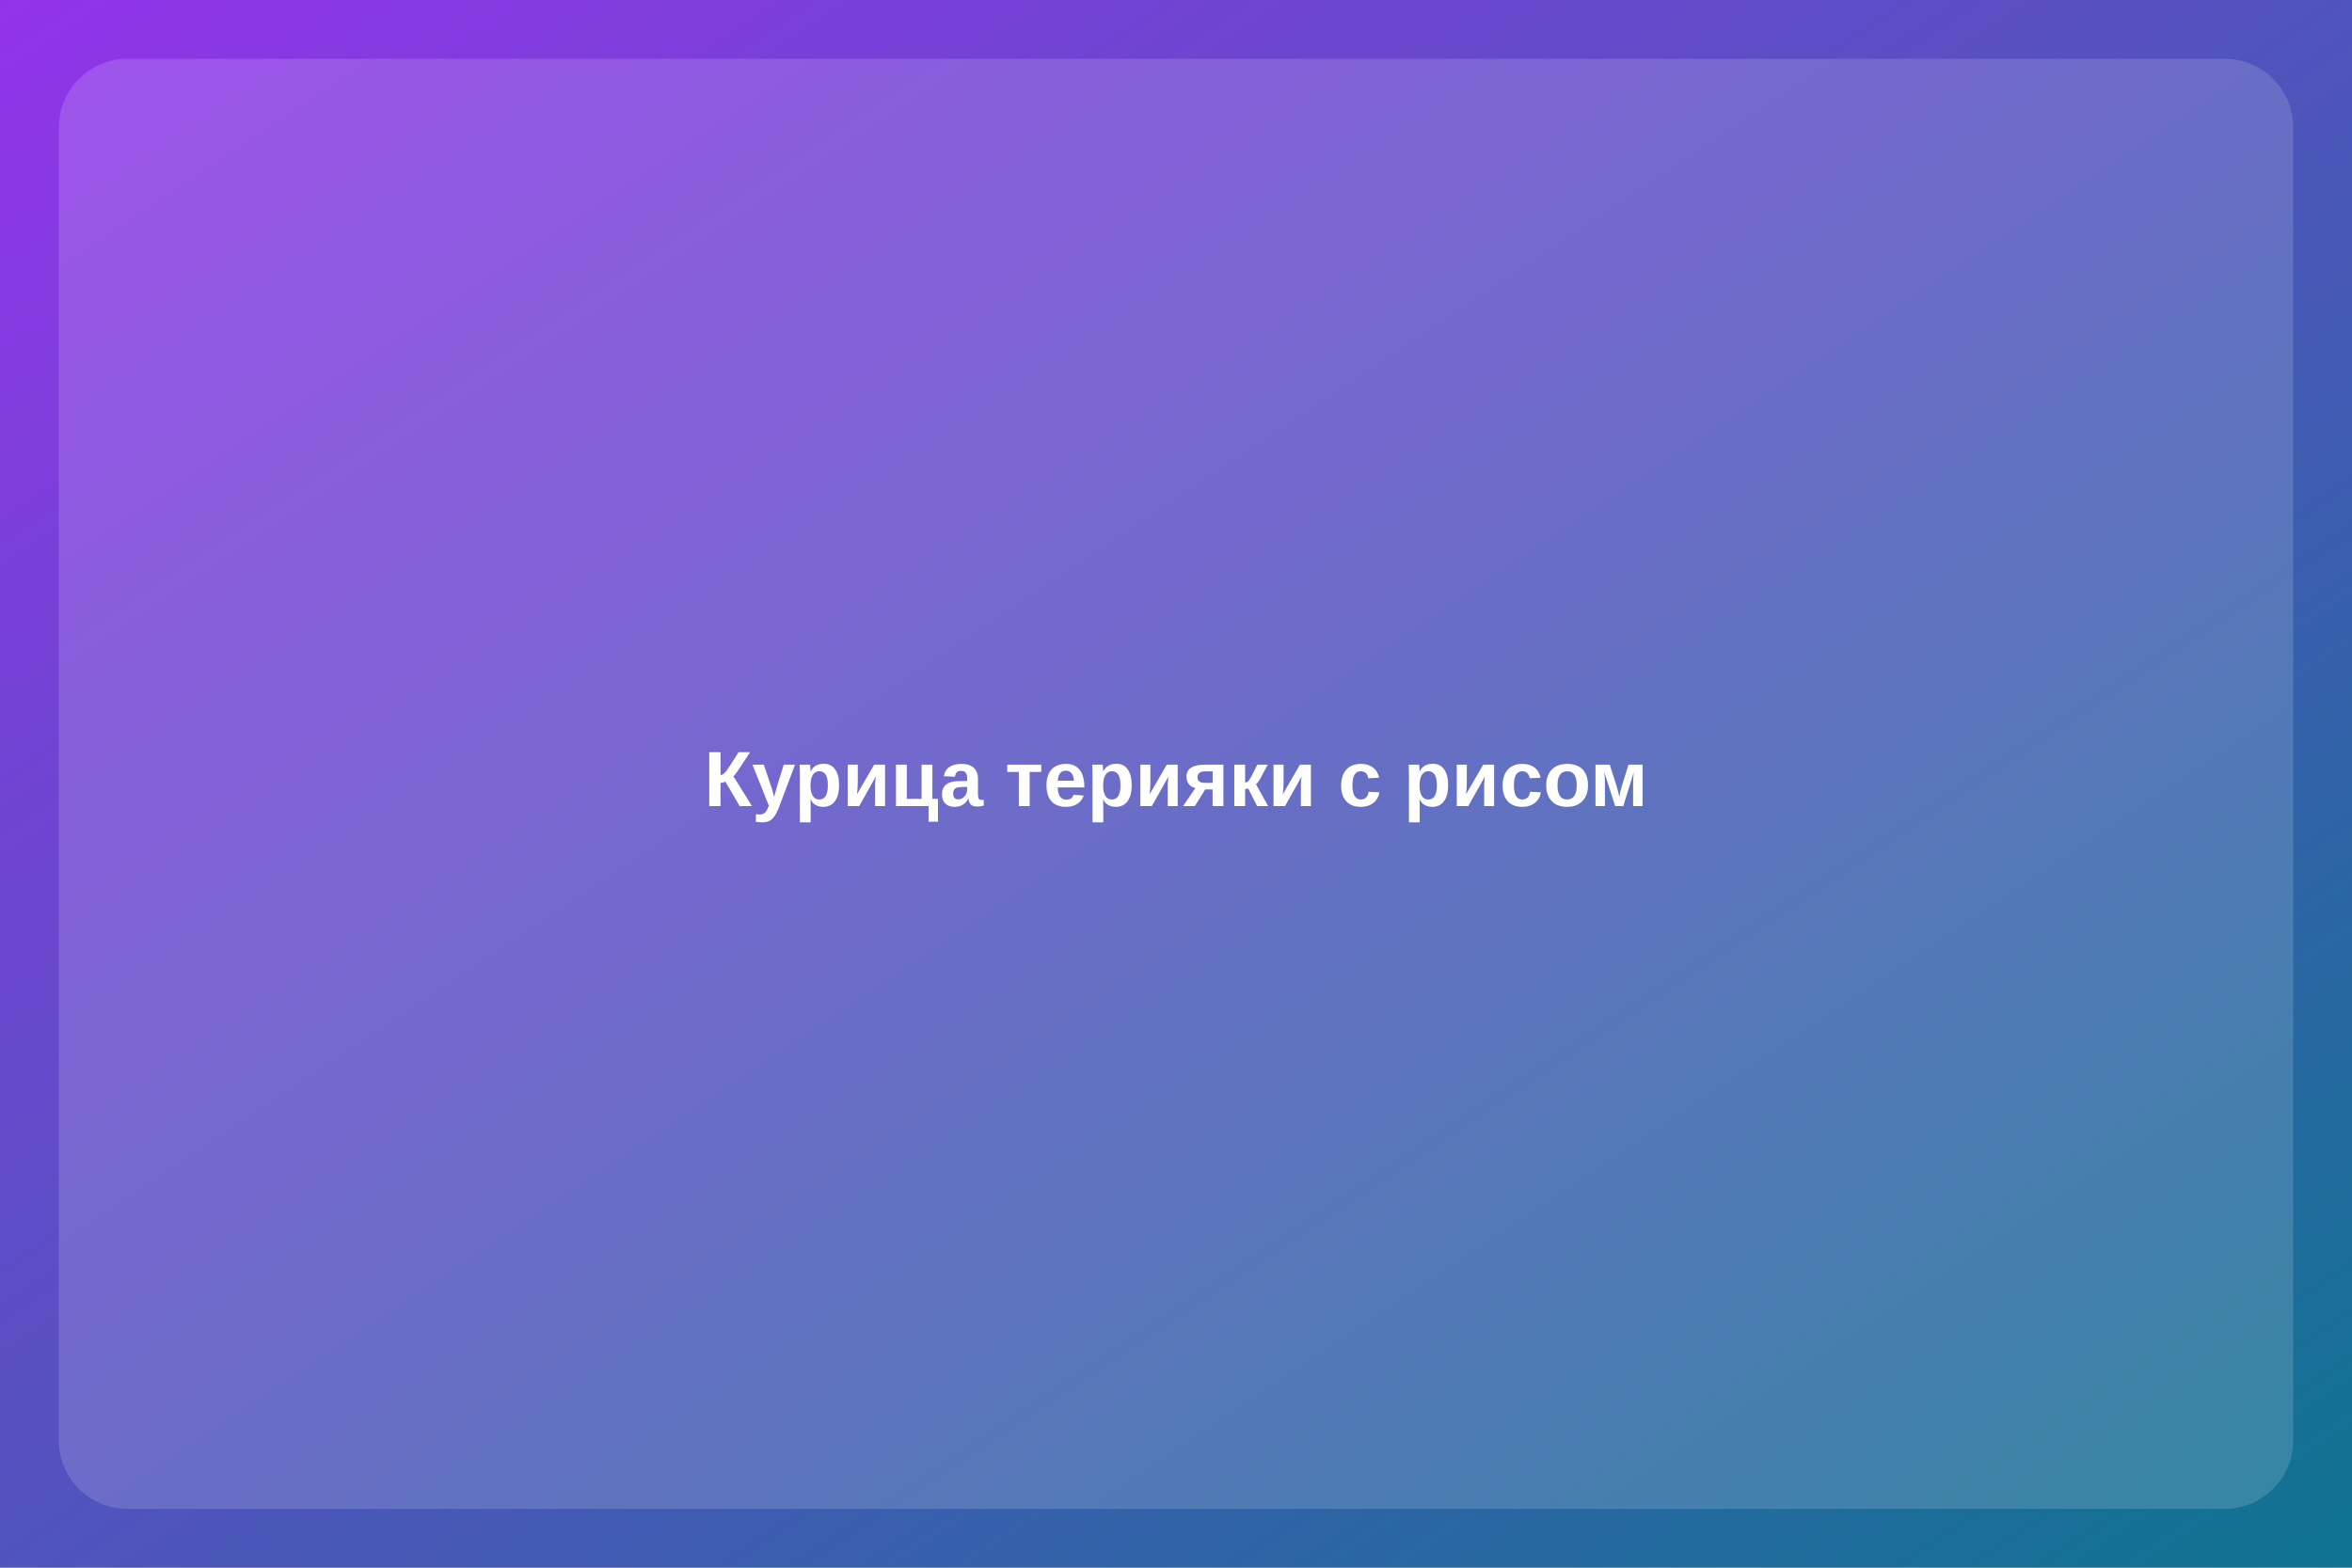
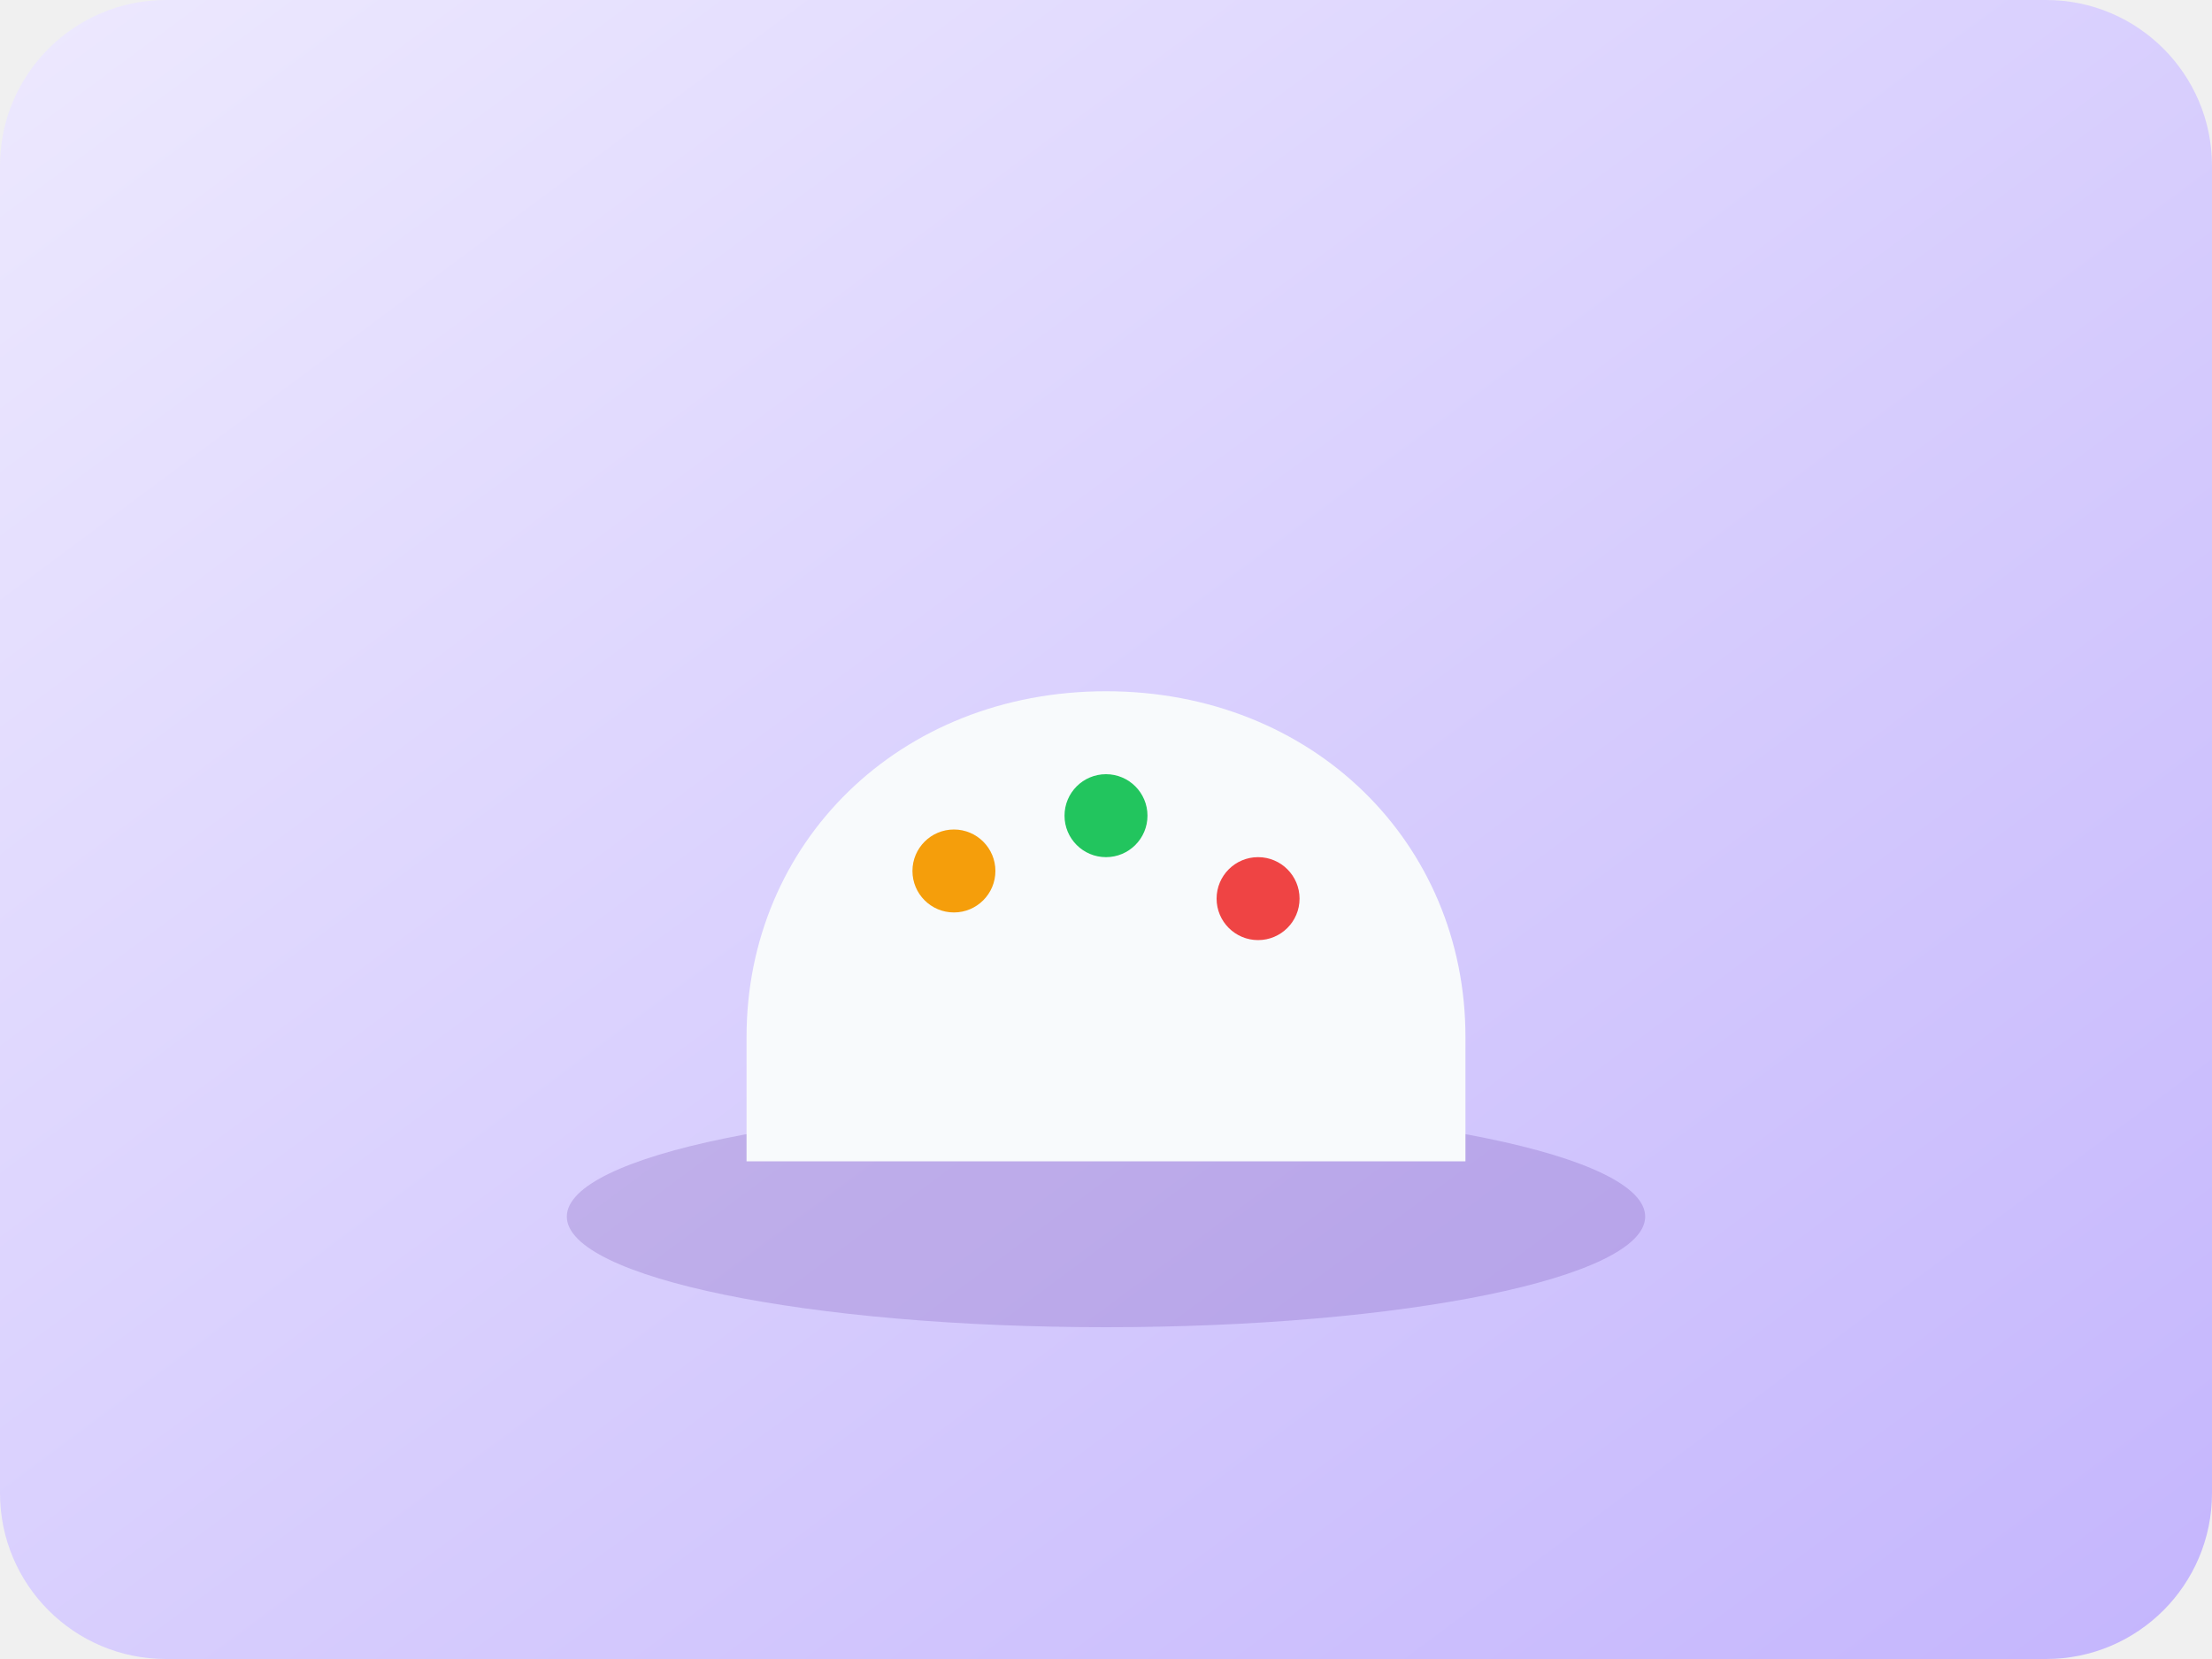
- <svg xmlns="http://www.w3.org/2000/svg" width="960" height="640" viewBox="0 0 960 640">
+ <svg xmlns="http://www.w3.org/2000/svg" width="320" height="240" viewBox="0 0 320 240" fill="none">
  <defs>
-     <linearGradient id="grad" x1="0%" y1="0%" x2="100%" y2="100%">
-       <stop offset="0%" stop-color="rgb(147, 51, 234)" />
-       <stop offset="100%" stop-color="rgb(14, 116, 144)" />
+     <linearGradient id="bg" x1="0" y1="0" x2="1" y2="1">
+       <stop offset="0%" stop-color="#EDE9FE" />
+       <stop offset="100%" stop-color="#C4B5FD" />
    </linearGradient>
  </defs>
-   <rect width="960" height="640" fill="url(#grad)" />
-   <rect x="24" y="24" width="912" height="592" rx="28" fill="rgba(255,255,255,0.15)" />
-   <text x="50%" y="50%" text-anchor="middle" dominant-baseline="middle" fill="#fff" font-family="Segoe UI, Arial, sans-serif" font-size="32" font-weight="600">Курица терияки с рисом</text>
+   <rect width="320" height="240" rx="24" fill="url(#bg)" />
+   <g id="shadow" opacity="0.18">
+     <ellipse cx="160" cy="176" rx="78" ry="16" fill="#4C1D95" />
+   </g>
+   <g id="main">
+     <path d="M108 150c0-28 22-50 52-50s52 22 52 50v18H108v-18z" fill="#F8FAFC" />
+     <circle cx="138" cy="126" r="6" fill="#F59E0B" />
+     <circle cx="160" cy="118" r="6" fill="#22C55E" />
+     <circle cx="182" cy="130" r="6" fill="#EF4444" />
+   </g>
</svg>
